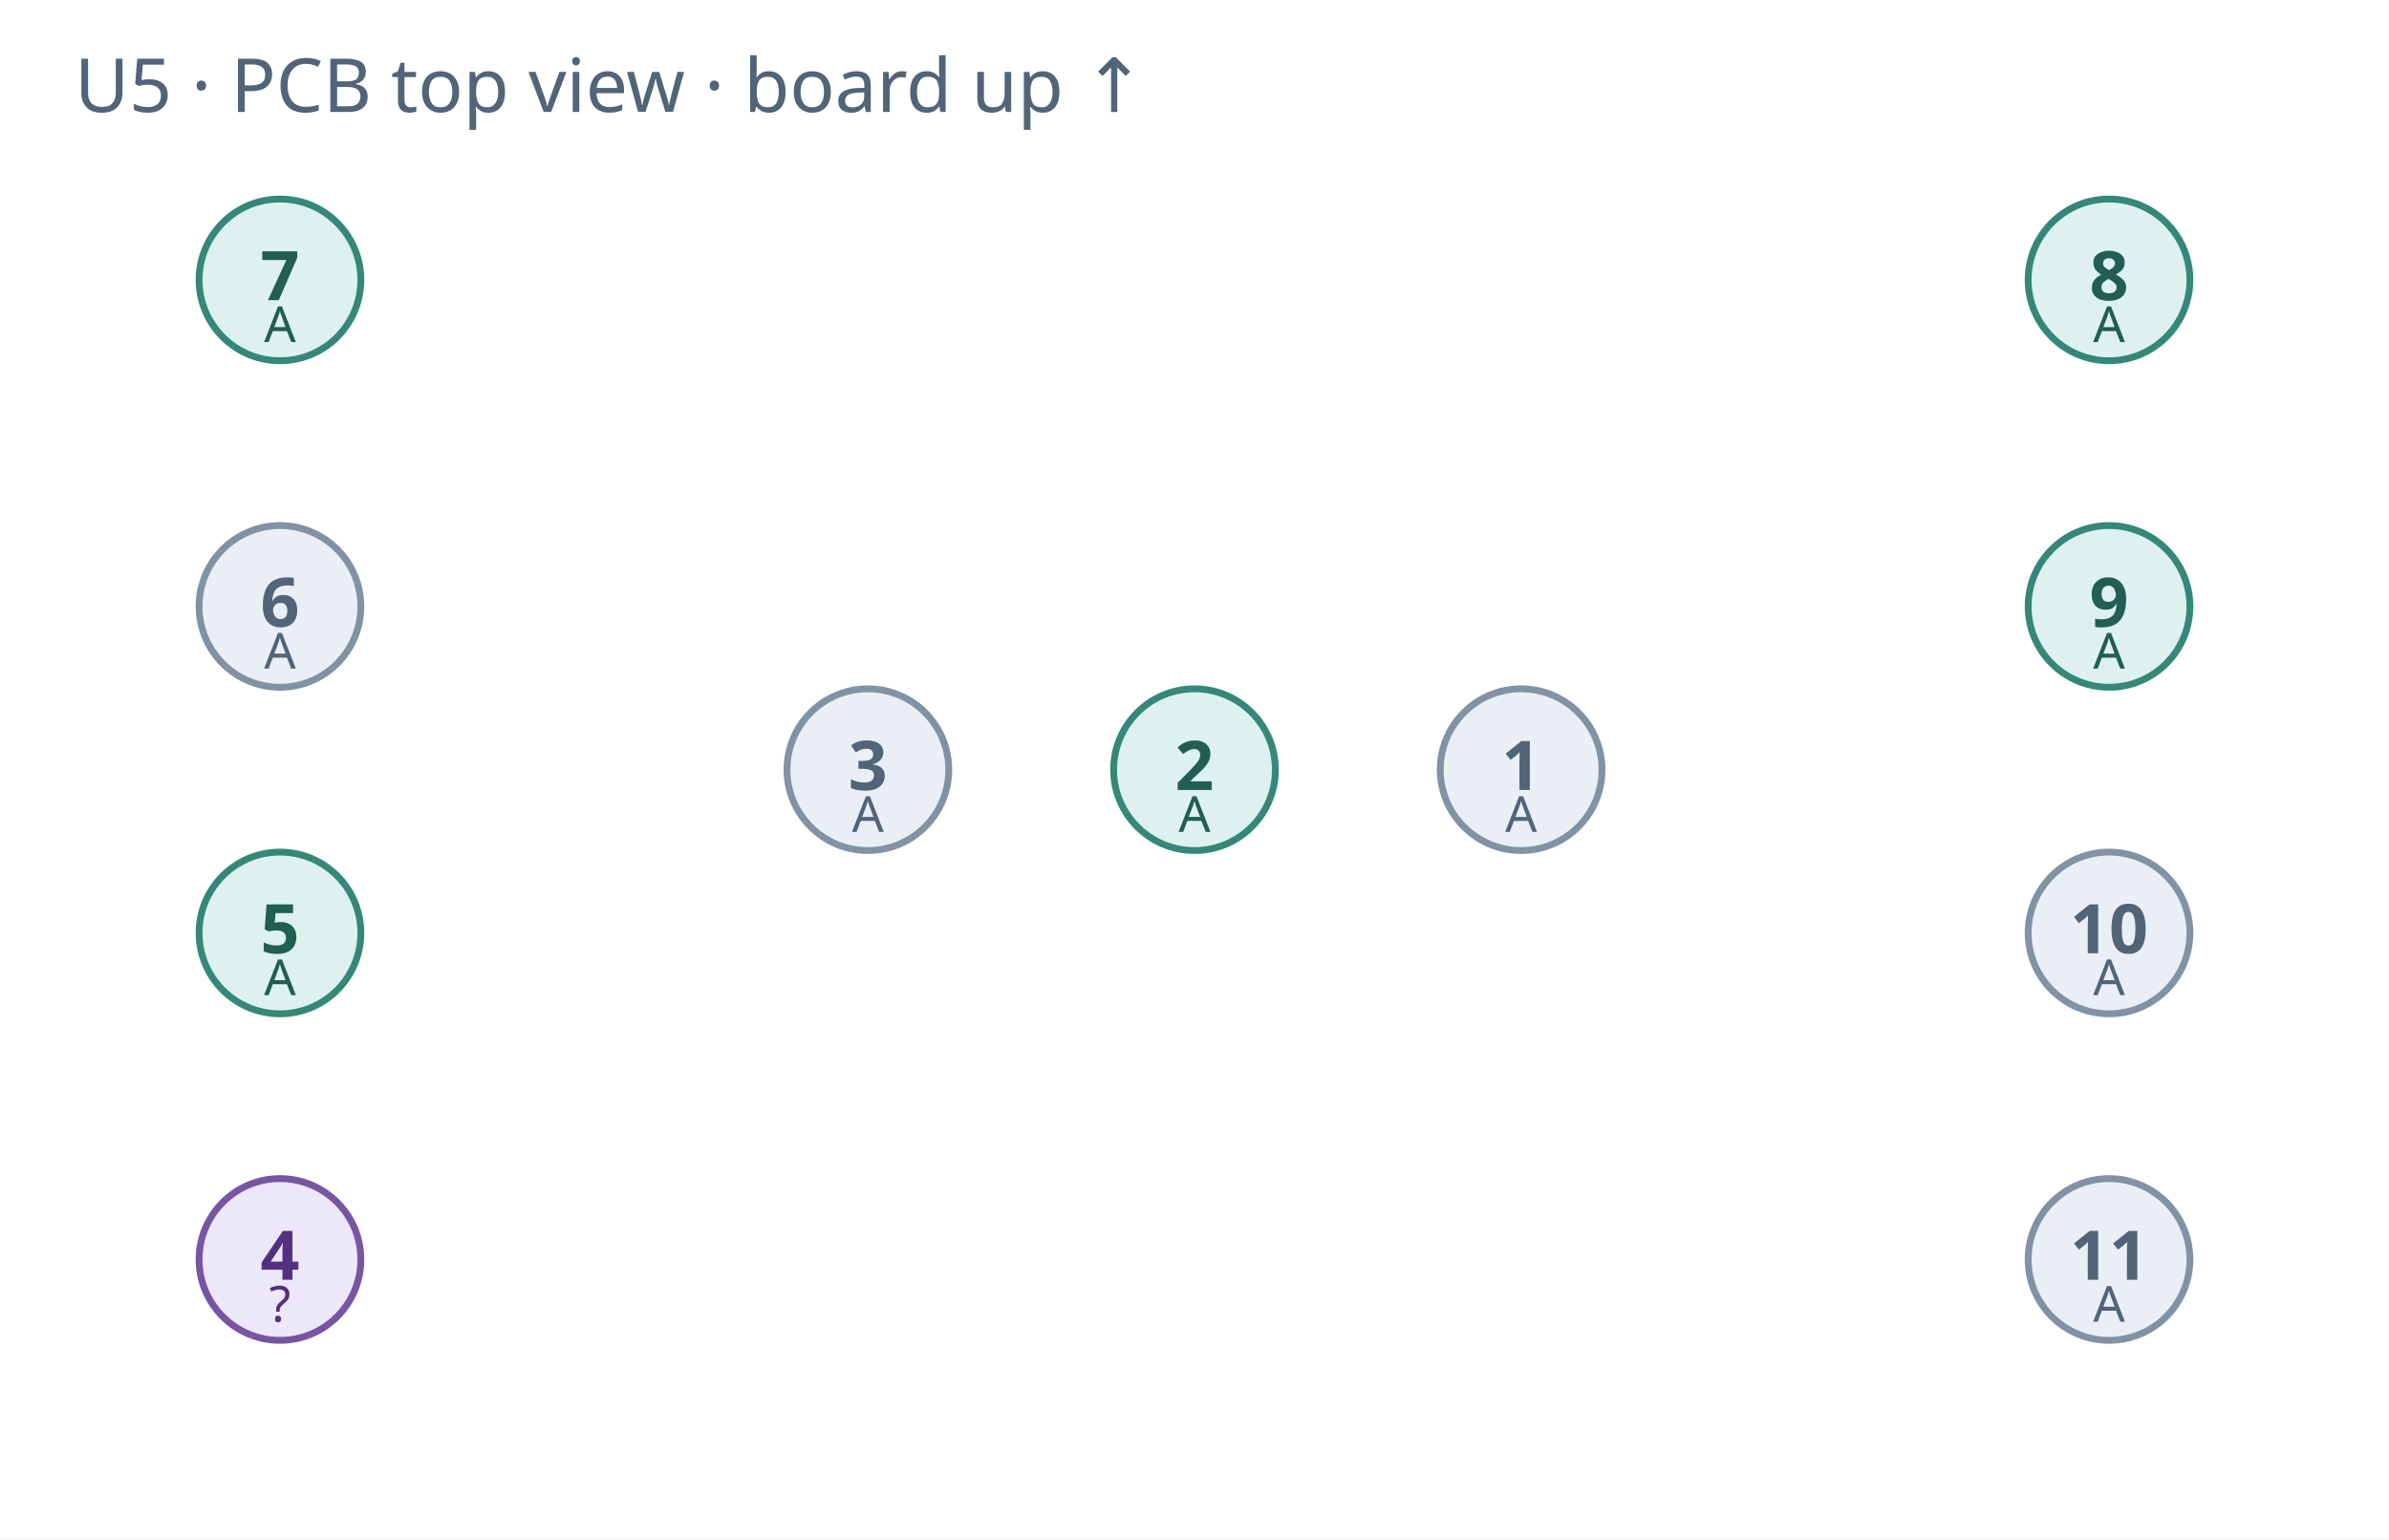
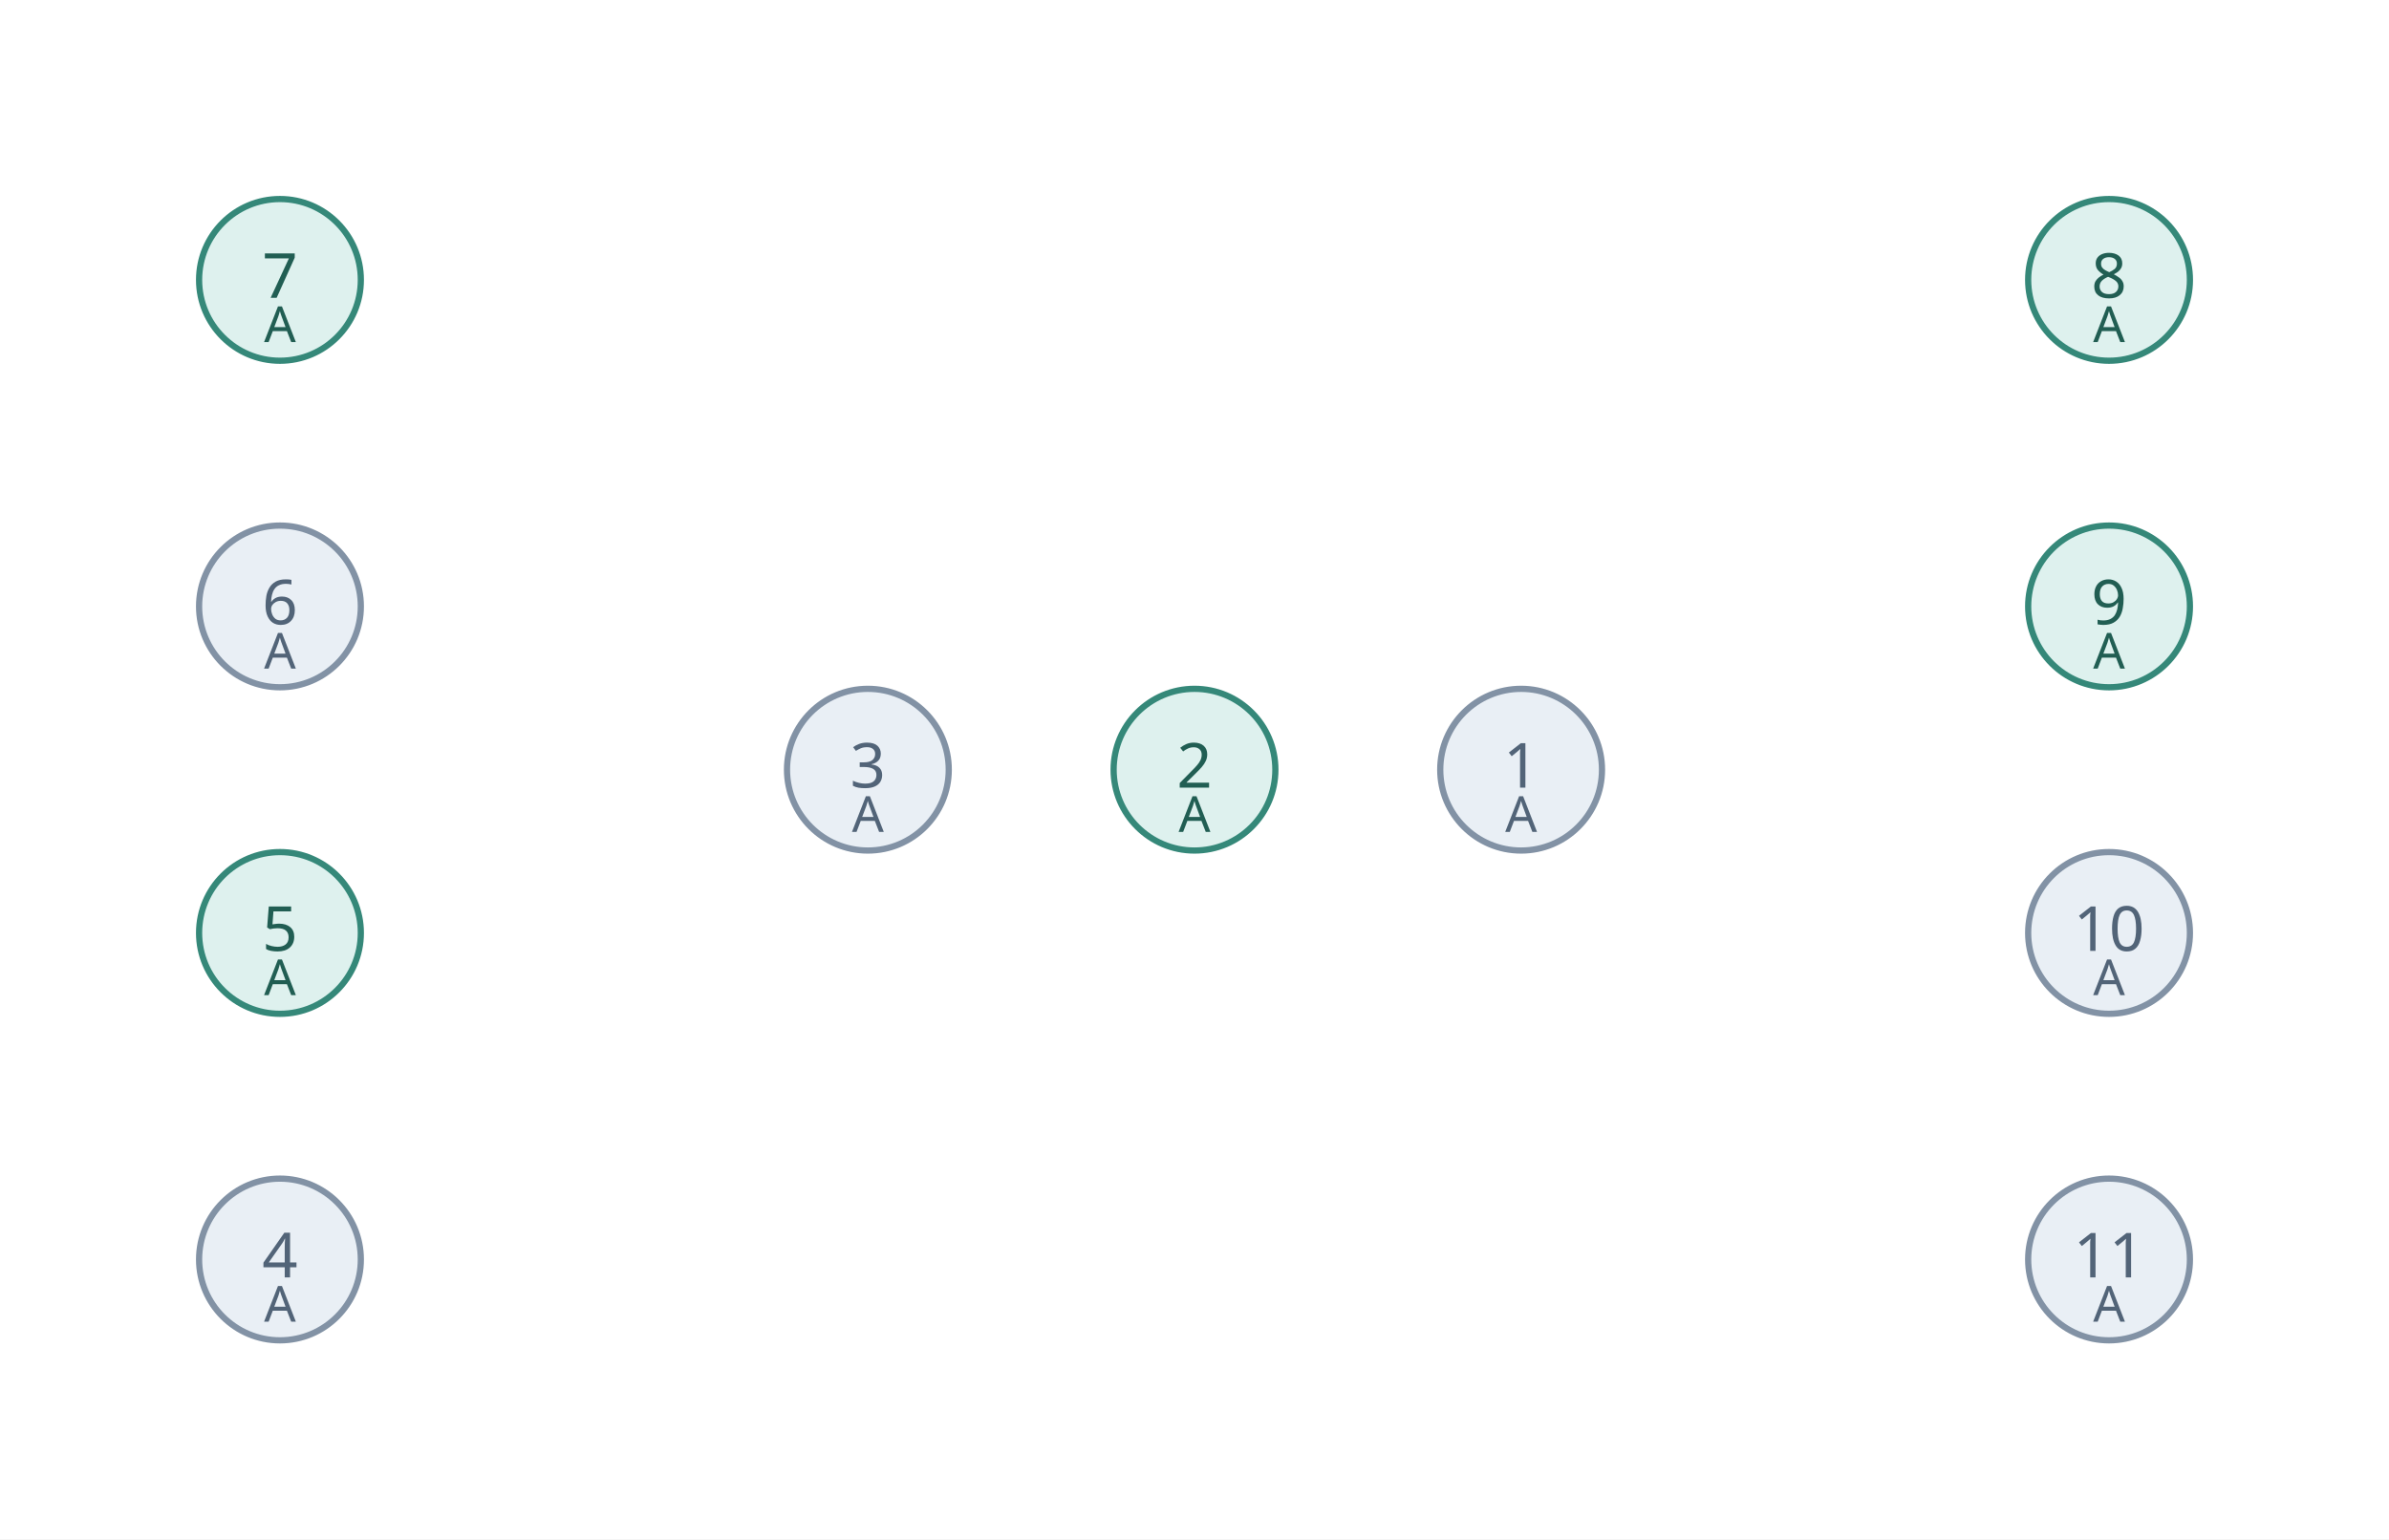
- <svg xmlns="http://www.w3.org/2000/svg" viewBox="0 0 384.000 247.500" role="img" aria-labelledby="title desc">
-   <rect width="100%" height="100%" fill="#ffffff" />
-   <text x="12" y="18" font-family="sans-serif" font-size="12" fill="#526478">U5 · PCB top view · board up ↑</text>
-   <g data-pin-id="U5.1" tabindex="0" role="button" aria-label="U5.1 — Assigned · net has opens — VIN">
-     <circle cx="244.500" cy="123.750" r="13" fill="#e9eff5" stroke="#8292a5" stroke-width="1.1" />
-     <text x="244.500" y="122.750" text-anchor="middle" dominant-baseline="central" font-family="sans-serif" font-size="11" font-weight="600" fill="#526478">1</text>
-     <text x="244.500" y="133.750" text-anchor="middle" font-family="sans-serif" font-size="8" fill="#526478">A</text>
+ <svg xmlns="http://www.w3.org/2000/svg" viewBox="0 0 384 247.5" role="img">
+   <rect width="100%" height="100%" fill="white" />
+   <g data-pin-id="U5.1" role="button" tabindex="0" aria-label="U5.1 Assigned · net has opens LINK_12V">
+     <circle cx="244.5" cy="123.75" r="13" fill="#e9eff5" stroke="#8292a5" />
+     <text x="244.5" y="122.75" text-anchor="middle" dominant-baseline="central" font-family="sans-serif" font-size="10" fill="#526478">1</text>
+     <text x="244.5" y="133.75" text-anchor="middle" font-family="sans-serif" font-size="8" fill="#526478">A</text>
  </g>
-   <g data-pin-id="U5.10" tabindex="0" role="button" aria-label="U5.10 — Assigned · net has opens — MODE">
-     <circle cx="339.000" cy="150.000" r="13" fill="#e9eff5" stroke="#8292a5" stroke-width="1.1" />
-     <text x="339.000" y="149.000" text-anchor="middle" dominant-baseline="central" font-family="sans-serif" font-size="11" font-weight="600" fill="#526478">10</text>
-     <text x="339.000" y="160.000" text-anchor="middle" font-family="sans-serif" font-size="8" fill="#526478">A</text>
+   <g data-pin-id="U5.10" role="button" tabindex="0" aria-label="U5.10 Assigned · net has opens LINK_12V">
+     <circle cx="339" cy="150.0" r="13" fill="#e9eff5" stroke="#8292a5" />
+     <text x="339" y="149.0" text-anchor="middle" dominant-baseline="central" font-family="sans-serif" font-size="10" fill="#526478">10</text>
+     <text x="339" y="160.0" text-anchor="middle" font-family="sans-serif" font-size="8" fill="#526478">A</text>
  </g>
-   <g data-pin-id="U5.11" tabindex="0" role="button" aria-label="U5.11 — Assigned · net has opens — VSEL">
-     <circle cx="339.000" cy="202.500" r="13" fill="#e9eff5" stroke="#8292a5" stroke-width="1.1" />
-     <text x="339.000" y="201.500" text-anchor="middle" dominant-baseline="central" font-family="sans-serif" font-size="11" font-weight="600" fill="#526478">11</text>
-     <text x="339.000" y="212.500" text-anchor="middle" font-family="sans-serif" font-size="8" fill="#526478">A</text>
+   <g data-pin-id="U5.11" role="button" tabindex="0" aria-label="U5.11 Assigned · net has opens GND">
+     <circle cx="339" cy="202.5" r="13" fill="#e9eff5" stroke="#8292a5" />
+     <text x="339" y="201.5" text-anchor="middle" dominant-baseline="central" font-family="sans-serif" font-size="10" fill="#526478">11</text>
+     <text x="339" y="212.5" text-anchor="middle" font-family="sans-serif" font-size="8" fill="#526478">A</text>
  </g>
-   <g data-pin-id="U5.2" tabindex="0" role="button" aria-label="U5.2 — Assigned · net connected — SW">
-     <circle cx="192.000" cy="123.750" r="13" fill="#def1ee" stroke="#358879" stroke-width="1.1" />
-     <text x="192.000" y="122.750" text-anchor="middle" dominant-baseline="central" font-family="sans-serif" font-size="11" font-weight="600" fill="#215e53">2</text>
-     <text x="192.000" y="133.750" text-anchor="middle" font-family="sans-serif" font-size="8" fill="#215e53">A</text>
+   <g data-pin-id="U5.2" role="button" tabindex="0" aria-label="U5.2 Assigned · net connected SW_ASIC">
+     <circle cx="192" cy="123.75" r="13" fill="#def1ee" stroke="#358879" />
+     <text x="192" y="122.75" text-anchor="middle" dominant-baseline="central" font-family="sans-serif" font-size="10" fill="#215e53">2</text>
+     <text x="192" y="133.75" text-anchor="middle" font-family="sans-serif" font-size="8" fill="#215e53">A</text>
  </g>
-   <g data-pin-id="U5.3" tabindex="0" role="button" aria-label="U5.3 — Assigned · net has opens — GND">
-     <circle cx="139.500" cy="123.750" r="13" fill="#e9eff5" stroke="#8292a5" stroke-width="1.1" />
-     <text x="139.500" y="122.750" text-anchor="middle" dominant-baseline="central" font-family="sans-serif" font-size="11" font-weight="600" fill="#526478">3</text>
-     <text x="139.500" y="133.750" text-anchor="middle" font-family="sans-serif" font-size="8" fill="#526478">A</text>
+   <g data-pin-id="U5.3" role="button" tabindex="0" aria-label="U5.3 Assigned · net has opens GND">
+     <circle cx="139.5" cy="123.75" r="13" fill="#e9eff5" stroke="#8292a5" />
+     <text x="139.5" y="122.75" text-anchor="middle" dominant-baseline="central" font-family="sans-serif" font-size="10" fill="#526478">3</text>
+     <text x="139.5" y="133.75" text-anchor="middle" font-family="sans-serif" font-size="8" fill="#526478">A</text>
  </g>
-   <g data-pin-id="U5.4" tabindex="0" role="button" aria-label="U5.4 — Unused FB2 — grounding review — FB2">
-     <circle cx="45.000" cy="202.500" r="13" fill="#ede8f9" stroke="#7656a3" stroke-width="1.1" />
-     <text x="45.000" y="201.500" text-anchor="middle" dominant-baseline="central" font-family="sans-serif" font-size="11" font-weight="600" fill="#543080">4</text>
-     <text x="45.000" y="212.500" text-anchor="middle" font-family="sans-serif" font-size="8" fill="#543080">?</text>
+   <g data-pin-id="U5.4" role="button" tabindex="0" aria-label="U5.4 Assigned · net has opens GND">
+     <circle cx="45.0" cy="202.5" r="13" fill="#e9eff5" stroke="#8292a5" />
+     <text x="45.0" y="201.5" text-anchor="middle" dominant-baseline="central" font-family="sans-serif" font-size="10" fill="#526478">4</text>
+     <text x="45.0" y="212.5" text-anchor="middle" font-family="sans-serif" font-size="8" fill="#526478">A</text>
  </g>
-   <g data-pin-id="U5.5" tabindex="0" role="button" aria-label="U5.5 — Assigned · net connected — FB">
-     <circle cx="45.000" cy="150.000" r="13" fill="#def1ee" stroke="#358879" stroke-width="1.1" />
-     <text x="45.000" y="149.000" text-anchor="middle" dominant-baseline="central" font-family="sans-serif" font-size="11" font-weight="600" fill="#215e53">5</text>
-     <text x="45.000" y="160.000" text-anchor="middle" font-family="sans-serif" font-size="8" fill="#215e53">A</text>
+   <g data-pin-id="U5.5" role="button" tabindex="0" aria-label="U5.5 Assigned · net connected FB_ASIC">
+     <circle cx="45.0" cy="150.0" r="13" fill="#def1ee" stroke="#358879" />
+     <text x="45.0" y="149.0" text-anchor="middle" dominant-baseline="central" font-family="sans-serif" font-size="10" fill="#215e53">5</text>
+     <text x="45.0" y="160.0" text-anchor="middle" font-family="sans-serif" font-size="8" fill="#215e53">A</text>
  </g>
-   <g data-pin-id="U5.6" tabindex="0" role="button" aria-label="U5.6 — Assigned · net has opens — VOS">
-     <circle cx="45.000" cy="97.500" r="13" fill="#e9eff5" stroke="#8292a5" stroke-width="1.1" />
-     <text x="45.000" y="96.500" text-anchor="middle" dominant-baseline="central" font-family="sans-serif" font-size="11" font-weight="600" fill="#526478">6</text>
-     <text x="45.000" y="107.500" text-anchor="middle" font-family="sans-serif" font-size="8" fill="#526478">A</text>
+   <g data-pin-id="U5.6" role="button" tabindex="0" aria-label="U5.6 Assigned · net has opens VCC_ASIC_1V5">
+     <circle cx="45.0" cy="97.5" r="13" fill="#e9eff5" stroke="#8292a5" />
+     <text x="45.0" y="96.5" text-anchor="middle" dominant-baseline="central" font-family="sans-serif" font-size="10" fill="#526478">6</text>
+     <text x="45.0" y="107.5" text-anchor="middle" font-family="sans-serif" font-size="8" fill="#526478">A</text>
  </g>
-   <g data-pin-id="U5.7" tabindex="0" role="button" aria-label="U5.7 — Assigned · net connected — PG">
-     <circle cx="45.000" cy="45.000" r="13" fill="#def1ee" stroke="#358879" stroke-width="1.1" />
-     <text x="45.000" y="44.000" text-anchor="middle" dominant-baseline="central" font-family="sans-serif" font-size="11" font-weight="600" fill="#215e53">7</text>
-     <text x="45.000" y="55.000" text-anchor="middle" font-family="sans-serif" font-size="8" fill="#215e53">A</text>
+   <g data-pin-id="U5.7" role="button" tabindex="0" aria-label="U5.7 Assigned · net connected PGOOD_IO">
+     <circle cx="45.0" cy="45.0" r="13" fill="#def1ee" stroke="#358879" />
+     <text x="45.0" y="44.0" text-anchor="middle" dominant-baseline="central" font-family="sans-serif" font-size="10" fill="#215e53">7</text>
+     <text x="45.0" y="55.0" text-anchor="middle" font-family="sans-serif" font-size="8" fill="#215e53">A</text>
  </g>
-   <g data-pin-id="U5.8" tabindex="0" role="button" aria-label="U5.8 — Assigned · net connected — EN">
-     <circle cx="339.000" cy="45.000" r="13" fill="#def1ee" stroke="#358879" stroke-width="1.1" />
-     <text x="339.000" y="44.000" text-anchor="middle" dominant-baseline="central" font-family="sans-serif" font-size="11" font-weight="600" fill="#215e53">8</text>
-     <text x="339.000" y="55.000" text-anchor="middle" font-family="sans-serif" font-size="8" fill="#215e53">A</text>
+   <g data-pin-id="U5.8" role="button" tabindex="0" aria-label="U5.8 Assigned · net connected PG_AUX">
+     <circle cx="339" cy="45.0" r="13" fill="#def1ee" stroke="#358879" />
+     <text x="339" y="44.0" text-anchor="middle" dominant-baseline="central" font-family="sans-serif" font-size="10" fill="#215e53">8</text>
+     <text x="339" y="55.0" text-anchor="middle" font-family="sans-serif" font-size="8" fill="#215e53">A</text>
  </g>
-   <g data-pin-id="U5.9" tabindex="0" role="button" aria-label="U5.9 — Assigned · net connected — SS/TR">
-     <circle cx="339.000" cy="97.500" r="13" fill="#def1ee" stroke="#358879" stroke-width="1.1" />
-     <text x="339.000" y="96.500" text-anchor="middle" dominant-baseline="central" font-family="sans-serif" font-size="11" font-weight="600" fill="#215e53">9</text>
-     <text x="339.000" y="107.500" text-anchor="middle" font-family="sans-serif" font-size="8" fill="#215e53">A</text>
+   <g data-pin-id="U5.9" role="button" tabindex="0" aria-label="U5.9 Assigned · net connected SS_ASIC">
+     <circle cx="339" cy="97.5" r="13" fill="#def1ee" stroke="#358879" />
+     <text x="339" y="96.5" text-anchor="middle" dominant-baseline="central" font-family="sans-serif" font-size="10" fill="#215e53">9</text>
+     <text x="339" y="107.5" text-anchor="middle" font-family="sans-serif" font-size="8" fill="#215e53">A</text>
  </g>
</svg>
